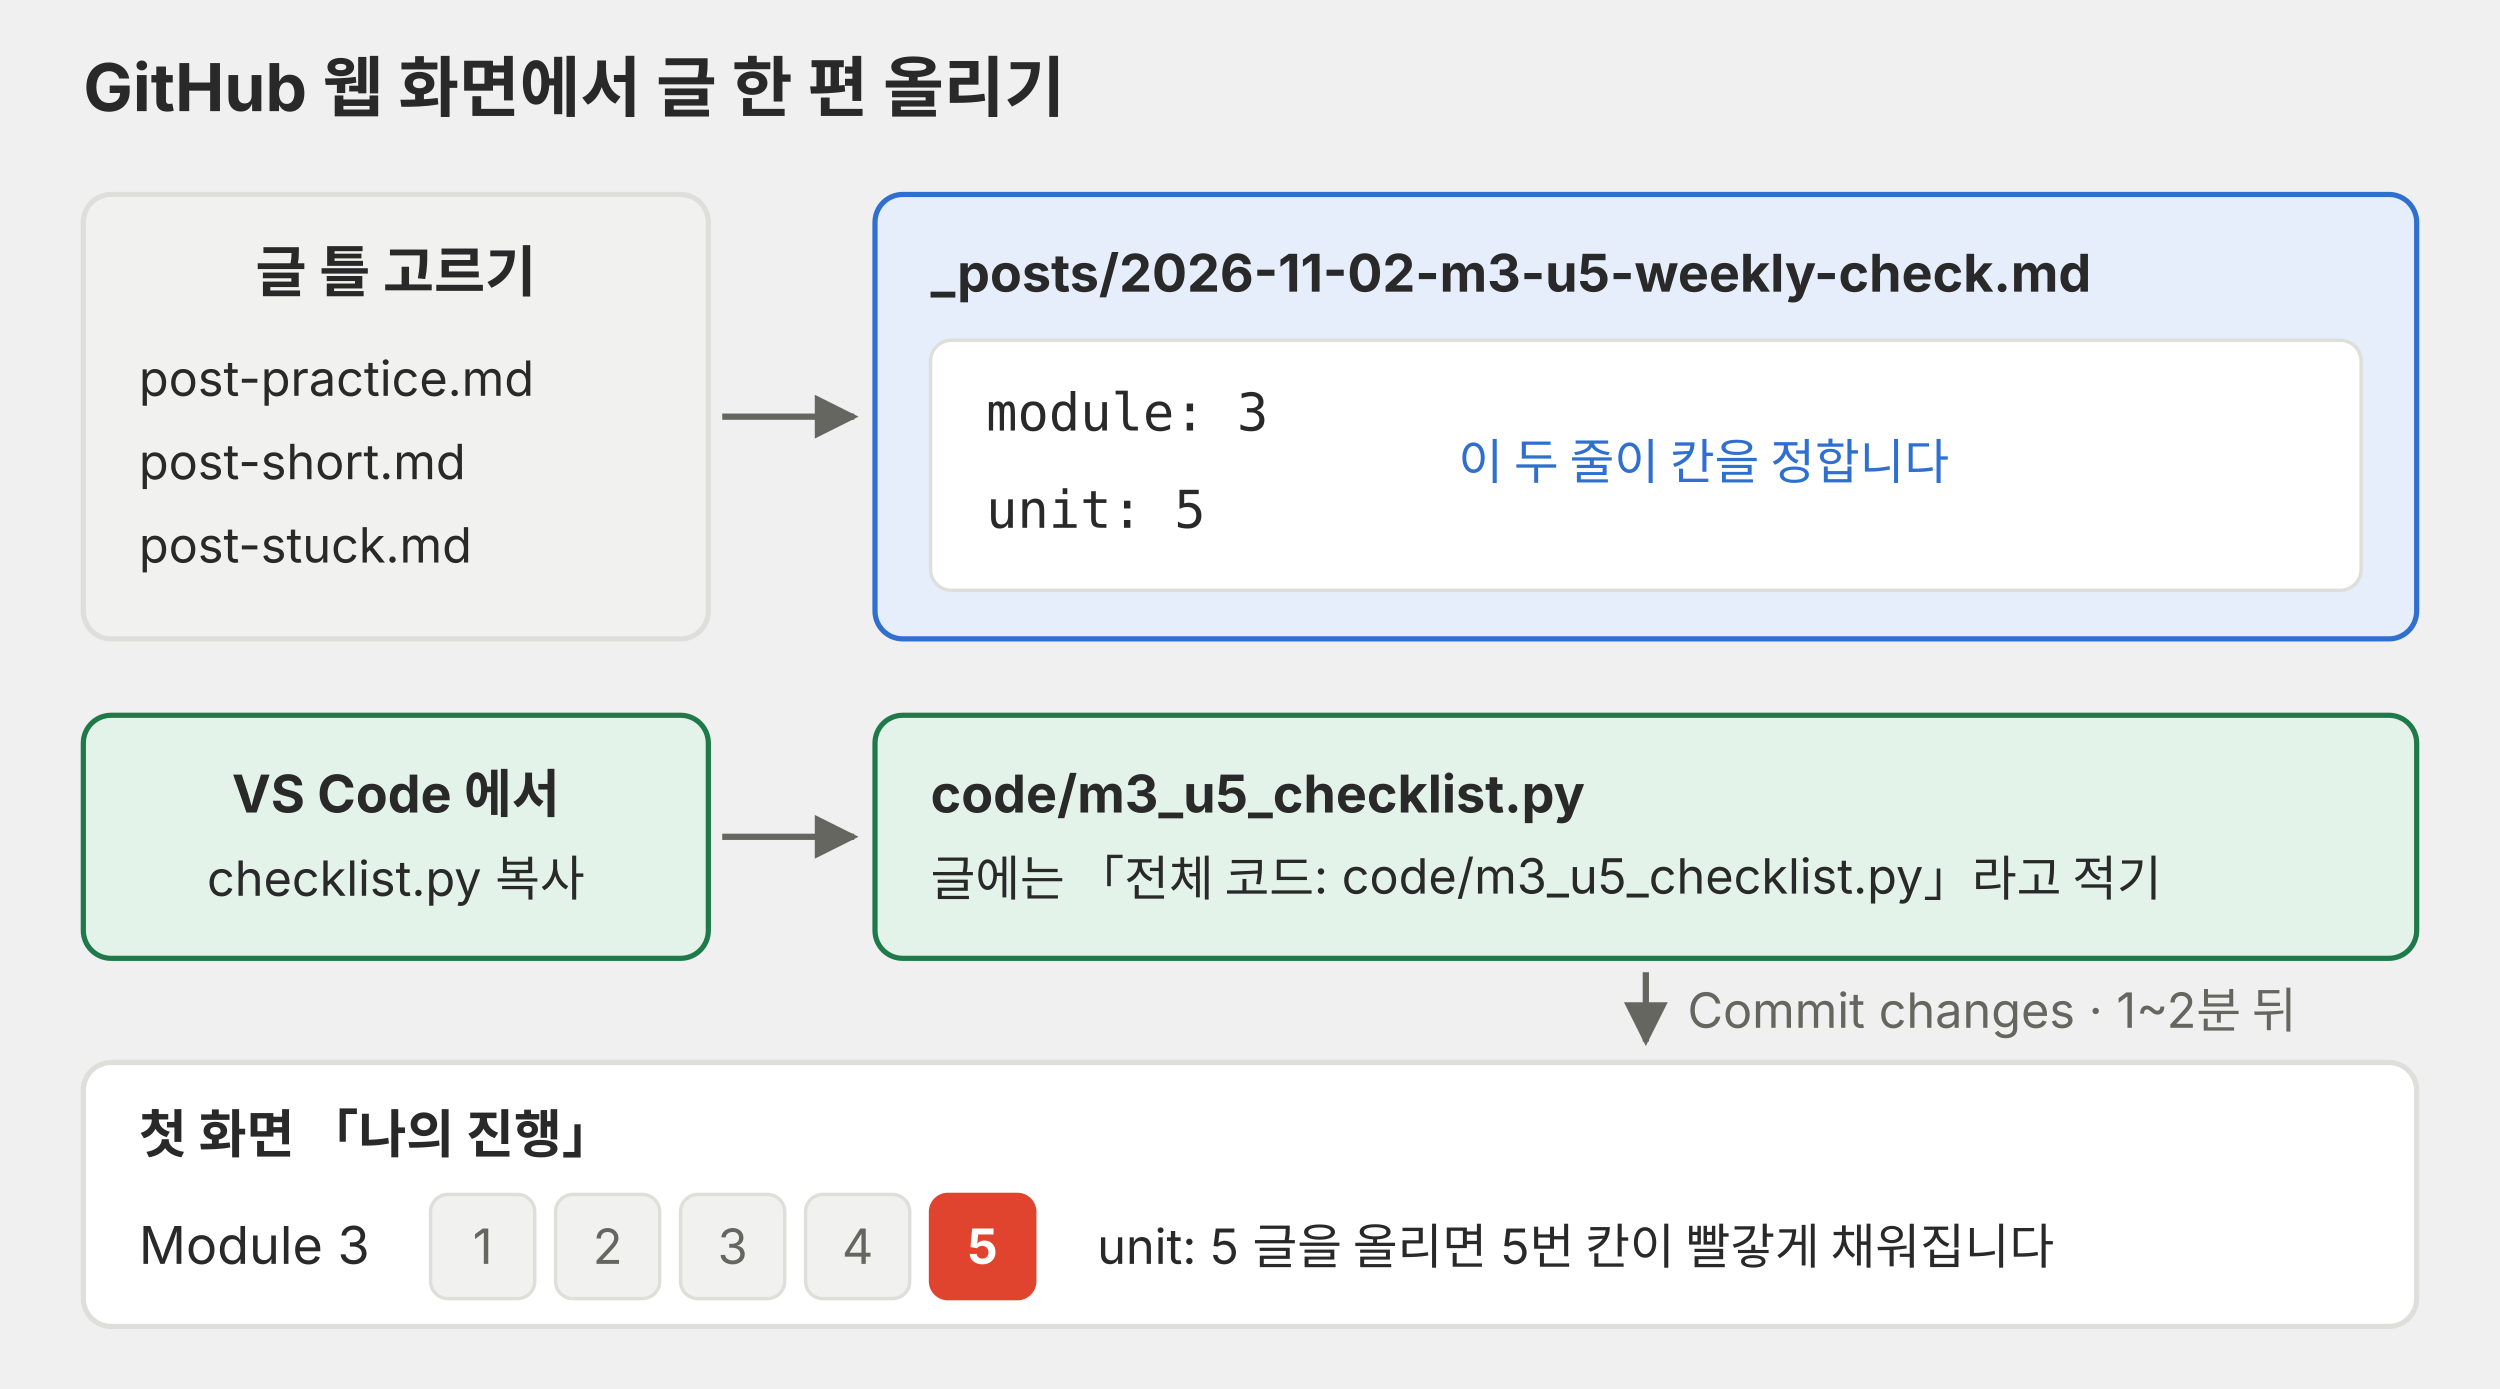
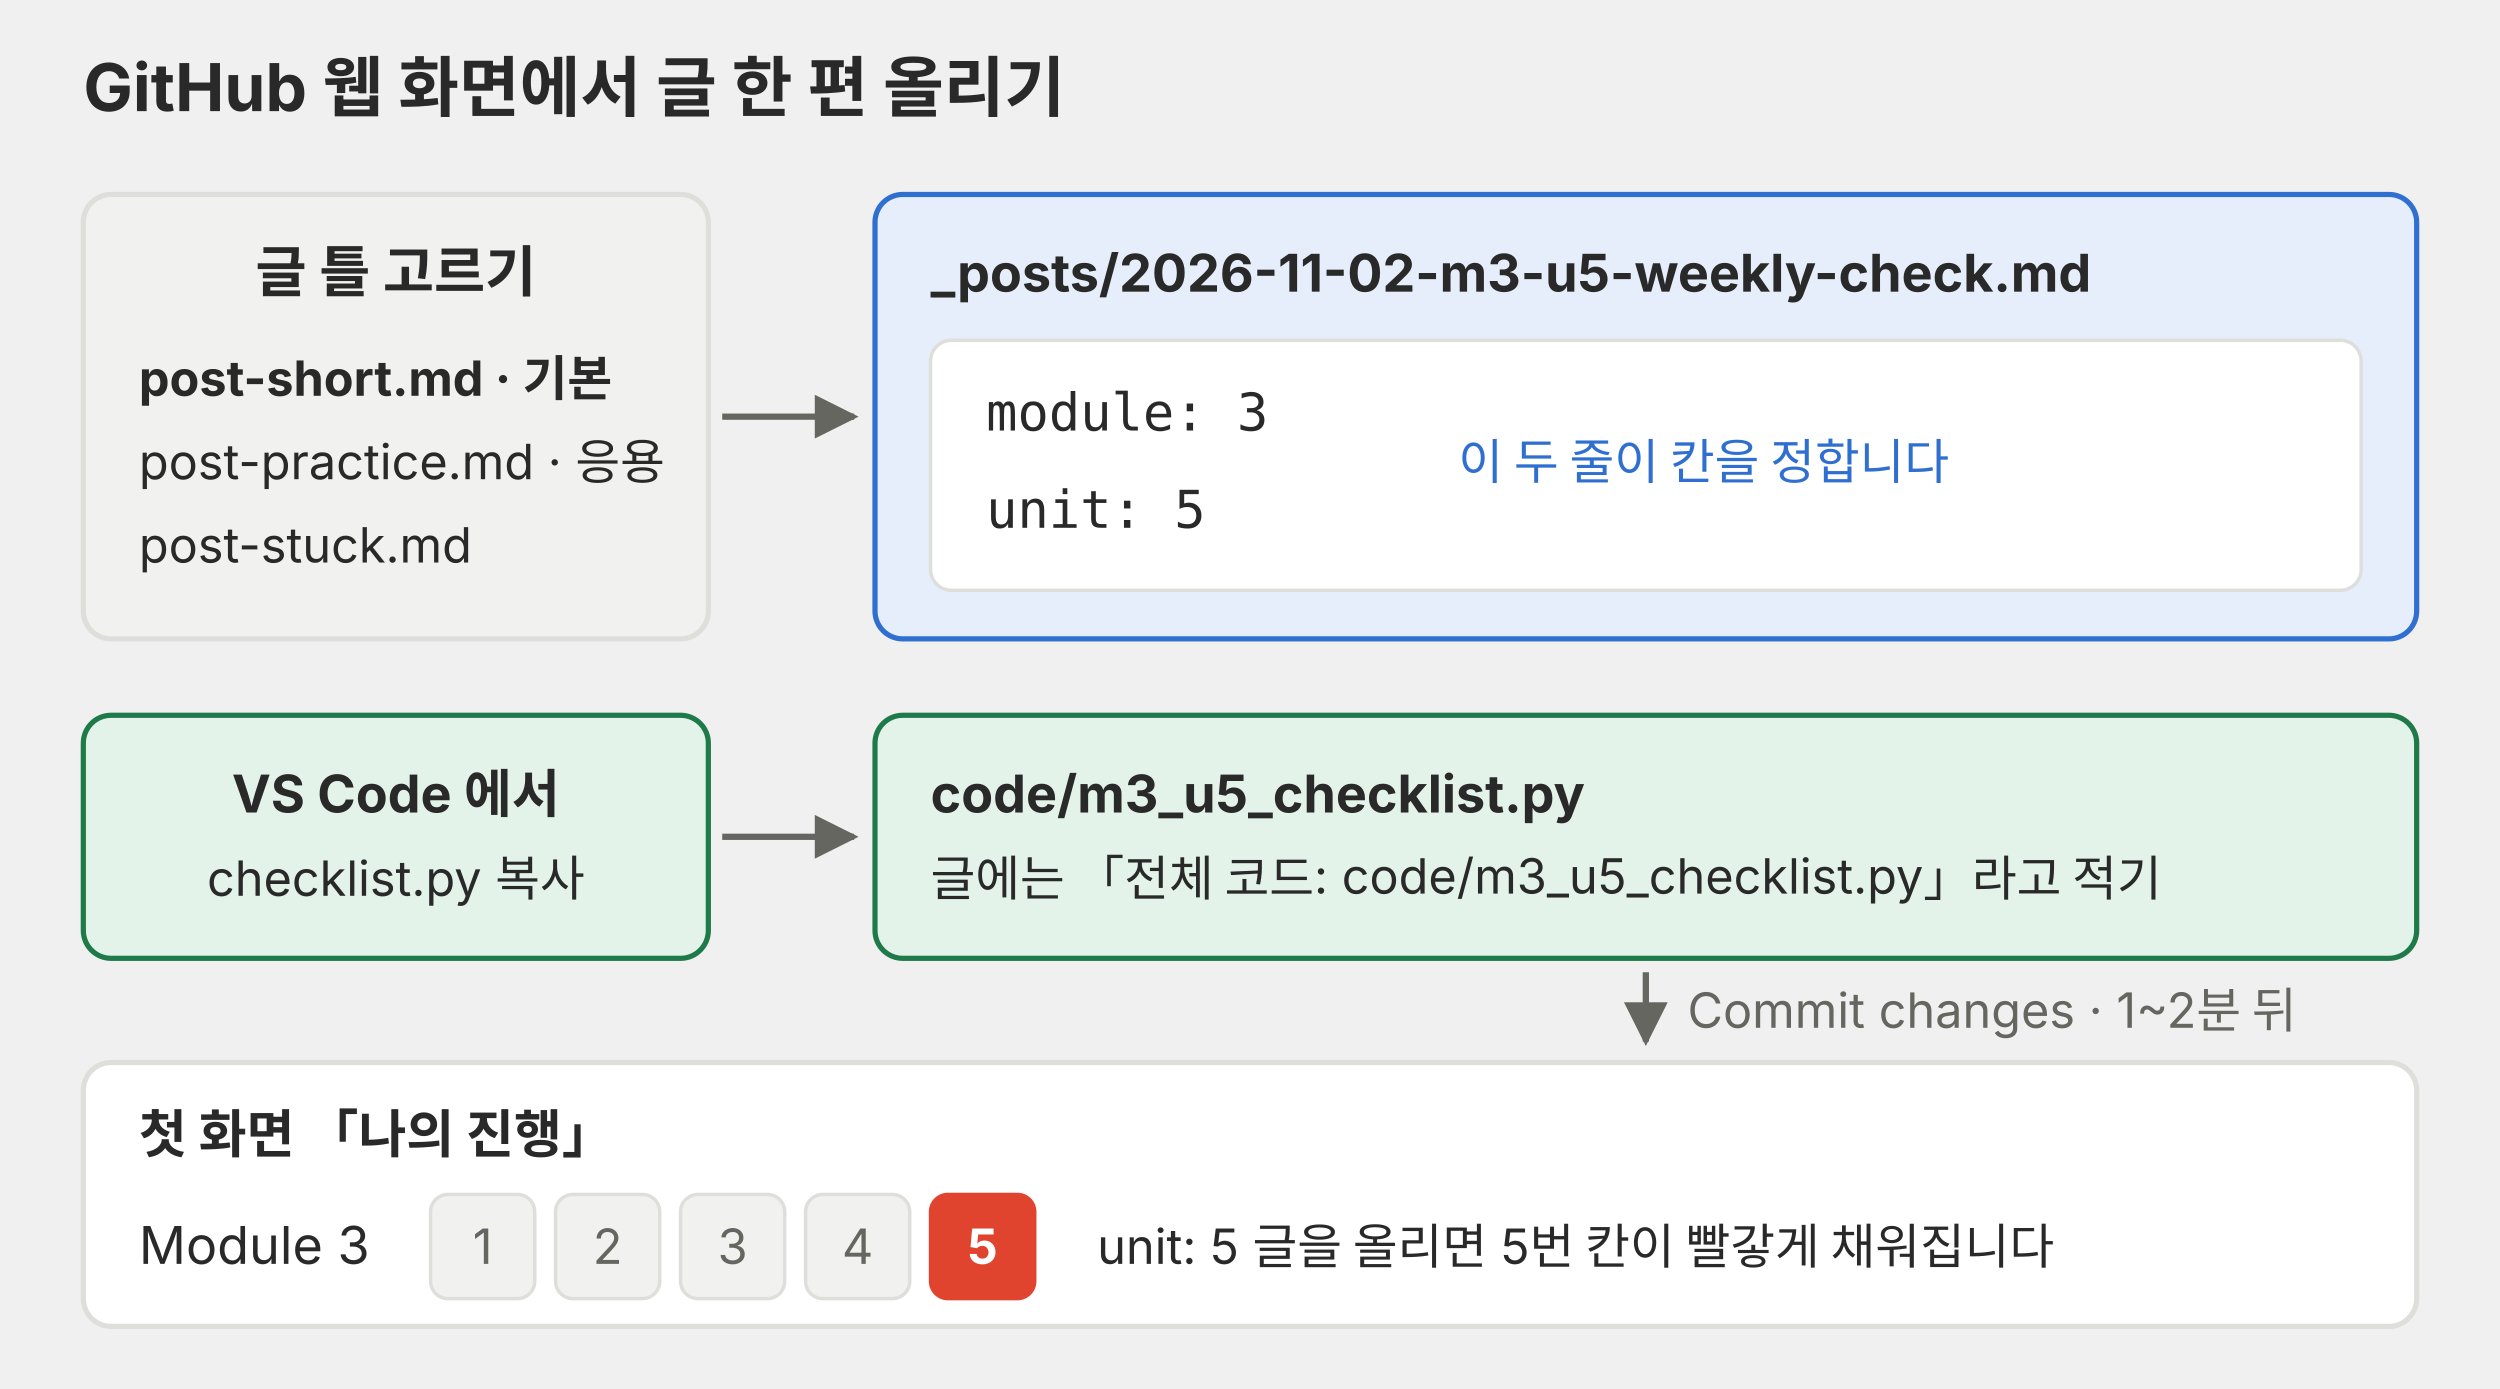
<svg xmlns="http://www.w3.org/2000/svg" viewBox="0 0 720 400" role="img">
  <defs>
    <marker id="a-u5w-p02" viewBox="0 0 10 10" refX="9" refY="5" markerWidth="7" markerHeight="7" orient="auto-start-reverse">
      <path d="M0,0 L10,5 L0,10 z" fill="#666660" />
    </marker>
  </defs>
  <g font-family="Pretendard, 'Noto Sans KR', -apple-system, 'Segoe UI', sans-serif" fill="#292929">
    <text x="24" y="32" font-size="19" font-weight="700">GitHub 웹 화면에서 글 한 편 올리기</text>
    <rect x="24" y="56" width="180" height="128" rx="8" fill="#f1f1ef" stroke="#dededb" stroke-width="1.5" />
    <text x="114" y="84" font-size="16" text-anchor="middle" font-weight="700">글 틀 고르기</text>
-     <text x="40" y="114" font-size="14">post-practice.md</text>
-     <text x="40" y="138" font-size="14">post-short.md</text>
+     <text x="40" y="114" font-size="14" font-weight="700">post-short.md · 기본</text>
+     <text x="40" y="138" font-size="14">post-practice.md · 응용</text>
    <text x="40" y="162" font-size="14">post-stuck.md</text>
    <line x1="208" y1="120" x2="246" y2="120" stroke="#666660" stroke-width="1.8" marker-end="url(#a-u5w-p02)" />
    <rect x="252" y="56" width="444" height="128" rx="8" fill="#e6eefb" stroke="#2f6fd0" stroke-width="1.5" />
    <text x="268" y="84" font-size="15" font-weight="700">_posts/2026-11-02-m3-u5-weekly-check.md</text>
    <rect x="268" y="98" width="412" height="72" rx="6" fill="#ffffff" stroke="#dededb" />
    <text x="284" y="124" font-size="15" font-family="Menlo, Consolas, monospace">module: 3</text>
    <text x="284" y="152" font-size="15" font-family="Menlo, Consolas, monospace">unit: 5</text>
    <text x="420" y="138" font-size="14" fill="#2f6fd0">이 두 줄이 칸을 정합니다</text>
    <rect x="24" y="206" width="180" height="70" rx="8" fill="#e4f3ea" stroke="#1f7a4a" stroke-width="1.5" />
    <text x="114" y="234" font-size="15" text-anchor="middle" font-weight="700">VS Code 에서</text>
    <text x="114" y="258" font-size="14" text-anchor="middle">checklist.py 복사</text>
    <line x1="208" y1="241" x2="246" y2="241" stroke="#666660" stroke-width="1.8" marker-end="url(#a-u5w-p02)" />
    <rect x="252" y="206" width="444" height="70" rx="8" fill="#e4f3ea" stroke="#1f7a4a" stroke-width="1.5" />
    <text x="268" y="234" font-size="15" font-weight="700">code/m3_u5_checklist.py</text>
    <text x="268" y="258" font-size="14">글에는 「전체 코드: code/m3_u5_checklist.py」라고 적기</text>
    <line x1="474" y1="280" x2="474" y2="300" stroke="#666660" stroke-width="1.8" marker-end="url(#a-u5w-p02)" />
    <text x="486" y="296" font-size="14" fill="#666660">Commit changes · 1~2분 뒤</text>
    <rect x="24" y="306" width="672" height="76" rx="8" fill="#ffffff" stroke="#dededb" stroke-width="1.5" />
    <text x="40" y="332" font-size="15" font-weight="700">첫 화면 「나의 진행」</text>
    <text x="40" y="364" font-size="15">Module 3</text>
    <rect x="124" y="344" width="30" height="30" rx="5" fill="#f1f1ef" stroke="#dededb" />
    <text x="139" y="364" font-size="14" text-anchor="middle" fill="#666660">1</text>
    <rect x="160" y="344" width="30" height="30" rx="5" fill="#f1f1ef" stroke="#dededb" />
    <text x="175" y="364" font-size="14" text-anchor="middle" fill="#666660">2</text>
    <rect x="196" y="344" width="30" height="30" rx="5" fill="#f1f1ef" stroke="#dededb" />
    <text x="211" y="364" font-size="14" text-anchor="middle" fill="#666660">3</text>
    <rect x="232" y="344" width="30" height="30" rx="5" fill="#f1f1ef" stroke="#dededb" />
    <text x="247" y="364" font-size="14" text-anchor="middle" fill="#666660">4</text>
    <rect x="268" y="344" width="30" height="30" rx="5" fill="#e0442e" stroke="#e0442e" />
    <text x="283" y="364" font-size="14" text-anchor="middle" fill="#ffffff" font-weight="700">5</text>
    <text x="316" y="364" font-size="14">unit: 5 글을 올리면 5번 칸이 빨갛게 채워집니다</text>
  </g>
</svg>
